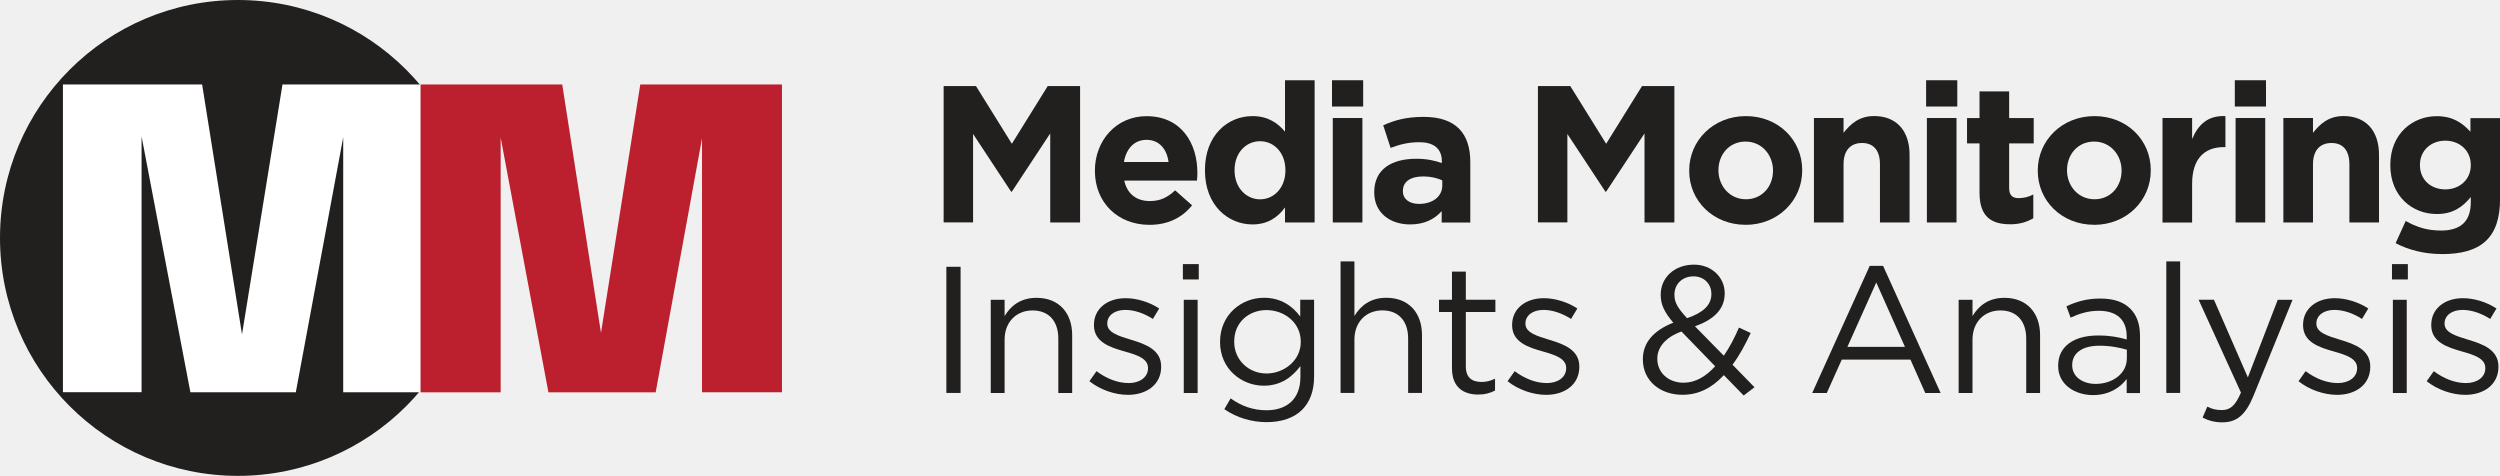
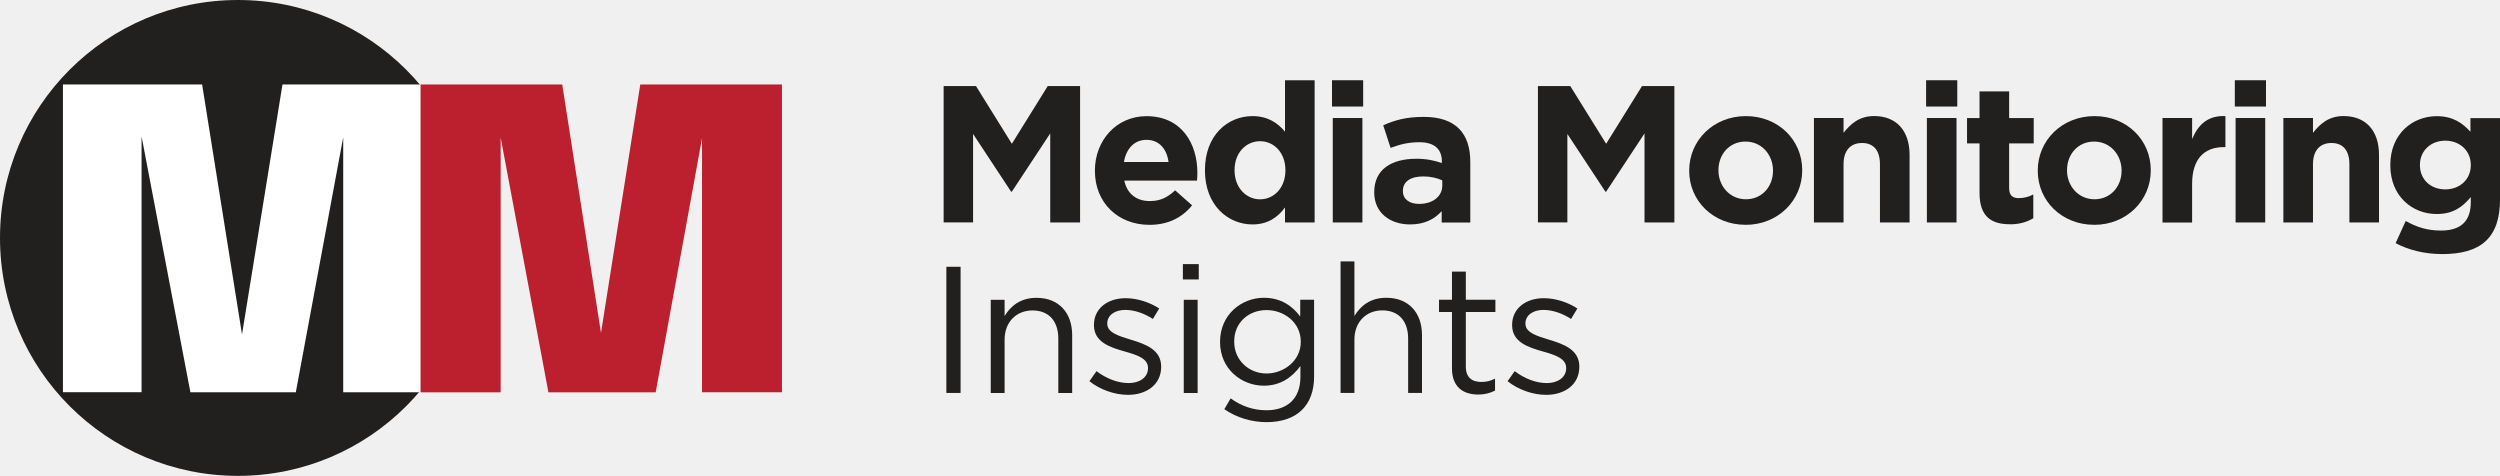
- <svg xmlns="http://www.w3.org/2000/svg" id="Layer_2" data-name="Layer 2" viewBox="0 0 420.29 80">
+ <svg xmlns="http://www.w3.org/2000/svg" viewBox="0 0 420.29 80" data-name="Layer 2">
  <defs>
-     <style>
-       .cls-1 {
+     <style>.cls-1 {
        fill: #fff;
      }

      .cls-2 {
        fill: #bc202e;
      }

      .cls-3 {
        fill: #221f1f;
-       }
-     </style>
+       }</style>
  </defs>
-   <g id="Layer_1-2" data-name="Layer 1-2">
-     <g>
-       <g>
-         <circle class="cls-3" cx="40" cy="40" r="40" />
-         <g>
-           <path class="cls-1" d="m47.49,14.2h23.4v51.75h-13.19V21.64l.24.14-8.21,44.17h-17.72l-8.45-44.28.24-.11v44.38h-13.22V14.2h23.4l7.4,46.38h-1.4l7.51-46.38Z" />
-           <path class="cls-2" d="m107.64,14.2h23.82v51.75h-13.44V21.75l.25.14-8.04,44.07h-18.03l-8.28-44.17.25-.14v44.31h-13.47V14.2h23.82l7.23,46.35h-1.44s7.33-46.35,7.33-46.35Z" />
+   <g class="layer">
+     <g id="svg_41">
+       <g id="svg_2">
+         <circle class="cls-3" cx="40" cy="40" id="svg_3" r="40" />
+         <g id="svg_4">
+           <path class="cls-1" d="m47.49,14.2l23.4,0l0,51.75l-13.19,0l0,-44.31l0.24,0.14l-8.21,44.17l-17.72,0l-8.45,-44.28l0.24,-0.11l0,44.38l-13.22,0l0,-51.74l23.4,0l7.4,46.38l-1.4,0l7.51,-46.38z" id="svg_5" />
+           <path class="cls-2" d="m107.64,14.2l23.82,0l0,51.75l-13.44,0l0,-44.2l0.25,0.14l-8.04,44.07l-18.03,0l-8.28,-44.17l0.25,-0.14l0,44.31l-13.47,0l0,-51.76l23.82,0l7.23,46.35l-1.44,0s7.33,-46.35 7.33,-46.35z" id="svg_6" />
        </g>
      </g>
-       <g>
-         <path class="cls-3" d="m176.56,37.4v-14.97l-6.45,9.79h-.13l-6.39-9.7v14.87h-4.95V14.47h5.44l6.03,9.7,6.03-9.7h5.44v22.93h-5.02Z" />
-         <path class="cls-3" d="m201.23,30.36h-12.22c.49,2.26,2.06,3.44,4.29,3.44,1.67,0,2.88-.52,4.26-1.8l2.85,2.52c-1.64,2.03-4,3.28-7.17,3.28-5.27,0-9.17-3.7-9.17-9.07v-.06c0-5.01,3.57-9.14,8.68-9.14,5.86,0,8.55,4.55,8.55,9.53v.07c0,.49-.03.79-.07,1.24h0Zm-8.48-6.85c-2.06,0-3.41,1.47-3.8,3.73h7.5c-.29-2.23-1.6-3.73-3.7-3.73Z" />
-         <path class="cls-3" d="m216.03,37.4v-2.52c-1.21,1.64-2.88,2.85-5.47,2.85-4.1,0-7.99-3.21-7.99-9.07v-.07c0-5.86,3.83-9.07,7.99-9.07,2.65,0,4.29,1.21,5.47,2.62v-8.65h4.98v23.91h-4.98Zm.07-8.81c0-2.92-1.93-4.85-4.26-4.85s-4.29,1.9-4.29,4.85v.07c0,2.91,1.97,4.85,4.29,4.85s4.26-1.93,4.26-4.85v-.07Z" />
-         <path class="cls-3" d="m223.93,17.91v-4.42h5.24v4.42h-5.24Zm.13,19.49v-17.56h4.98v17.56h-4.98Z" />
-         <path class="cls-3" d="m242.37,37.4v-1.9c-1.21,1.34-2.88,2.23-5.31,2.23-3.31,0-6.03-1.9-6.03-5.37v-.07c0-3.83,2.92-5.6,7.08-5.6,1.77,0,3.05.3,4.29.72v-.29c0-2.06-1.28-3.21-3.77-3.21-1.9,0-3.24.36-4.85.95l-1.24-3.8c1.93-.85,3.83-1.41,6.81-1.41,5.44,0,7.83,2.82,7.83,7.57v10.19h-4.81,0Zm.1-7.08c-.85-.39-1.97-.66-3.18-.66-2.13,0-3.44.85-3.44,2.42v.07c0,1.34,1.11,2.13,2.72,2.13,2.33,0,3.9-1.28,3.9-3.08v-.88Z" />
-         <path class="cls-3" d="m276.47,37.4v-14.97l-6.45,9.79h-.13l-6.39-9.7v14.87h-4.95V14.47h5.44l6.03,9.7,6.03-9.7h5.44v22.93h-5.02Z" />
-         <path class="cls-3" d="m293.45,37.79c-5.44,0-9.47-4.03-9.47-9.07v-.06c0-5.04,4.06-9.14,9.53-9.14s9.47,4.03,9.47,9.07v.07c0,5.04-4.06,9.14-9.53,9.14h0Zm4.62-9.14c0-2.59-1.87-4.85-4.62-4.85s-4.55,2.19-4.55,4.78v.07c0,2.59,1.87,4.85,4.62,4.85s4.55-2.19,4.55-4.78v-.06h0Z" />
-         <path class="cls-3" d="m316.05,37.4v-9.79c0-2.36-1.11-3.57-3.01-3.57s-3.11,1.21-3.11,3.57v9.79h-4.98v-17.56h4.98v2.49c1.15-1.47,2.62-2.82,5.14-2.82,3.77,0,5.96,2.49,5.96,6.52v11.37h-4.98Z" />
-         <path class="cls-3" d="m323.81,17.91v-4.42h5.24v4.42h-5.24Zm.13,19.49v-17.56h4.98v17.56h-4.98Z" />
-         <path class="cls-3" d="m337.9,37.7c-3.05,0-5.11-1.21-5.11-5.27v-8.32h-2.1v-4.26h2.1v-4.49h4.98v4.49h4.13v4.26h-4.13v7.5c0,1.15.49,1.7,1.6,1.7.92,0,1.74-.23,2.46-.62v4c-1.05.62-2.26,1.02-3.93,1.02h0Z" />
-         <path class="cls-3" d="m352.05,37.79c-5.44,0-9.47-4.03-9.47-9.07v-.06c0-5.04,4.06-9.14,9.53-9.14s9.47,4.03,9.47,9.07v.07c0,5.04-4.06,9.14-9.53,9.14h0Zm4.62-9.14c0-2.59-1.87-4.85-4.62-4.85s-4.55,2.19-4.55,4.78v.07c0,2.59,1.87,4.85,4.62,4.85s4.55-2.19,4.55-4.78v-.06h0Z" />
-         <path class="cls-3" d="m373.87,24.73c-3.31,0-5.34,2-5.34,6.19v6.49h-4.98v-17.57h4.98v3.54c1.01-2.42,2.65-4,5.6-3.86v5.21h-.26Z" />
-         <path class="cls-3" d="m375.71,17.91v-4.42h5.24v4.42h-5.24Zm.13,19.49v-17.56h4.98v17.56h-4.98Z" />
-         <path class="cls-3" d="m394.97,37.4v-9.79c0-2.36-1.11-3.57-3.01-3.57s-3.11,1.21-3.11,3.57v9.79h-4.98v-17.56h4.98v2.49c1.15-1.47,2.62-2.82,5.14-2.82,3.77,0,5.96,2.49,5.96,6.52v11.37h-4.98Z" />
-         <path class="cls-3" d="m410.5,42.71c-2.85,0-5.54-.66-7.76-1.83l1.7-3.73c1.8,1.02,3.6,1.61,5.93,1.61,3.41,0,5.01-1.64,5.01-4.78v-.85c-1.47,1.77-3.08,2.85-5.73,2.85-4.09,0-7.8-2.98-7.8-8.19v-.07c0-5.24,3.77-8.19,7.8-8.19,2.72,0,4.32,1.15,5.67,2.62v-2.29h4.98v13.59c0,6.62-3.28,9.27-9.79,9.27h-.01Zm4.88-15c0-2.39-1.87-4.06-4.29-4.06s-4.26,1.67-4.26,4.06v.07c0,2.42,1.83,4.06,4.26,4.06s4.29-1.67,4.29-4.06v-.07Z" />
-         <path class="cls-3" d="m159.1,44.85h2.39v21.21h-2.39v-21.21Z" />
-         <path class="cls-3" d="m166.56,50.4h2.33v2.73c1.03-1.7,2.67-3.06,5.36-3.06,3.79,0,6,2.55,6,6.27v9.73h-2.33v-9.15c0-2.91-1.58-4.73-4.33-4.73s-4.7,1.97-4.7,4.91v8.97h-2.33v-15.67Z" />
-         <path class="cls-3" d="m183.16,64.07l1.18-1.67c1.7,1.27,3.58,2,5.42,2s3.24-.97,3.24-2.49v-.06c0-1.58-1.85-2.18-3.91-2.76-2.45-.7-5.18-1.55-5.18-4.42v-.06c0-2.7,2.24-4.48,5.33-4.48,1.91,0,4.03.67,5.64,1.73l-1.06,1.76c-1.45-.94-3.12-1.52-4.64-1.52-1.85,0-3.03.97-3.03,2.27v.06c0,1.49,1.94,2.06,4.03,2.7,2.42.73,5.03,1.67,5.03,4.49v.06c0,2.97-2.45,4.7-5.58,4.7-2.24,0-4.73-.88-6.49-2.3h.02Z" />
-         <path class="cls-3" d="m198.86,44.4h2.67v2.58h-2.67v-2.58Zm.15,6h2.33v15.67h-2.33v-15.67Z" />
-         <path class="cls-3" d="m205.83,68.79l1.06-1.82c1.79,1.3,3.79,2,6.03,2,3.45,0,5.7-1.91,5.7-5.58v-1.85c-1.36,1.82-3.27,3.3-6.15,3.3-3.76,0-7.36-2.82-7.36-7.33v-.06c0-4.58,3.64-7.39,7.36-7.39,2.94,0,4.85,1.45,6.12,3.15v-2.82h2.33v12.94c0,2.42-.73,4.27-2,5.55-1.39,1.39-3.48,2.09-5.97,2.09s-5.03-.73-7.12-2.18Zm12.85-11.3v-.06c0-3.21-2.79-5.3-5.76-5.3s-5.43,2.06-5.43,5.27v.06c0,3.15,2.52,5.33,5.43,5.33s5.76-2.15,5.76-5.3Z" />
-         <path class="cls-3" d="m225.37,43.94h2.33v9.18c1.03-1.7,2.67-3.06,5.36-3.06,3.79,0,6,2.55,6,6.27v9.73h-2.33v-9.15c0-2.91-1.58-4.73-4.33-4.73s-4.7,1.97-4.7,4.91v8.97h-2.33s0-22.12,0-22.12Z" />
-         <path class="cls-3" d="m244.1,61.91v-9.46h-2.18v-2.06h2.18v-4.73h2.33v4.73h4.97v2.06h-4.97v9.15c0,1.91,1.06,2.61,2.64,2.61.79,0,1.45-.15,2.27-.55v2c-.82.42-1.7.67-2.82.67-2.52,0-4.42-1.24-4.42-4.42Z" />
-         <path class="cls-3" d="m253.46,64.07l1.18-1.67c1.7,1.27,3.58,2,5.42,2s3.24-.97,3.24-2.49v-.06c0-1.58-1.85-2.18-3.91-2.76-2.45-.7-5.18-1.55-5.18-4.42v-.06c0-2.7,2.24-4.48,5.33-4.48,1.91,0,4.03.67,5.64,1.73l-1.06,1.76c-1.45-.94-3.12-1.52-4.64-1.52-1.85,0-3.03.97-3.03,2.27v.06c0,1.49,1.94,2.06,4.03,2.7,2.42.73,5.03,1.67,5.03,4.49v.06c0,2.97-2.45,4.7-5.58,4.7-2.24,0-4.73-.88-6.49-2.3h.02Z" />
-         <path class="cls-3" d="m289.8,63.07c-1.94,2.09-4.18,3.3-6.94,3.3-3.82,0-6.67-2.39-6.67-5.94v-.06c0-2.82,1.88-4.85,5.12-6.12-1.45-1.7-2.12-3-2.12-4.67v-.06c0-2.79,2.24-5.03,5.61-5.03,2.97,0,5.15,2.15,5.15,4.79v.06c0,2.7-1.91,4.42-5,5.52l4.85,4.94c.94-1.36,1.79-2.97,2.55-4.73l1.97.91c-.94,2-1.91,3.82-3.06,5.33l3.7,3.79-1.82,1.39-3.33-3.42h0Zm-1.45-1.49l-5.67-5.85c-2.82,1.03-4.06,2.76-4.06,4.55v.06c0,2.27,1.82,4,4.42,4,2,0,3.76-1.06,5.3-2.76h.01Zm-.64-12.12v-.06c0-1.7-1.27-2.94-3-2.94-1.91,0-3.21,1.33-3.21,3.06v.06c0,1.24.52,2.18,2.12,3.91,2.7-.91,4.09-2.21,4.09-4.03Z" />
-         <path class="cls-3" d="m314.34,44.7h2.24l9.67,21.37h-2.58l-2.49-5.61h-11.55l-2.52,5.61h-2.45l9.67-21.37h0Zm5.91,13.61l-4.82-10.82-4.85,10.82h9.67Z" />
-         <path class="cls-3" d="m329.28,50.4h2.33v2.73c1.03-1.7,2.67-3.06,5.36-3.06,3.79,0,6,2.55,6,6.27v9.73h-2.33v-9.15c0-2.91-1.58-4.73-4.33-4.73s-4.7,1.97-4.7,4.91v8.97h-2.33v-15.67Z" />
-         <path class="cls-3" d="m346.01,61.52v-.06c0-3.3,2.73-5.06,6.7-5.06,2,0,3.42.27,4.82.67v-.55c0-2.82-1.73-4.27-4.67-4.27-1.85,0-3.3.48-4.76,1.15l-.7-1.91c1.73-.79,3.42-1.3,5.7-1.3s3.91.58,5.06,1.73c1.06,1.06,1.61,2.58,1.61,4.58v9.58h-2.24v-2.36c-1.09,1.42-2.91,2.7-5.67,2.7-2.91,0-5.85-1.67-5.85-4.88v-.02Zm11.55-1.21v-1.52c-1.15-.33-2.7-.67-4.61-.67-2.94,0-4.58,1.27-4.58,3.24v.06c0,1.97,1.82,3.12,3.94,3.12,2.88,0,5.24-1.76,5.24-4.24h0Z" />
-         <path class="cls-3" d="m364.19,43.94h2.33v22.12h-2.33s0-22.12,0-22.12Z" />
-         <path class="cls-3" d="m382.92,50.4h2.49l-6.58,16.18c-1.33,3.24-2.85,4.42-5.21,4.42-1.3,0-2.27-.27-3.33-.79l.79-1.85c.76.39,1.45.58,2.45.58,1.39,0,2.27-.73,3.21-2.94l-7.12-15.61h2.58l5.7,13.06,5.03-13.06h-.01Z" />
-         <path class="cls-3" d="m386.43,64.07l1.18-1.67c1.7,1.27,3.58,2,5.42,2s3.24-.97,3.24-2.49v-.06c0-1.58-1.85-2.18-3.91-2.76-2.45-.7-5.18-1.55-5.18-4.42v-.06c0-2.7,2.24-4.48,5.33-4.48,1.91,0,4.03.67,5.64,1.73l-1.06,1.76c-1.45-.94-3.12-1.52-4.64-1.52-1.85,0-3.03.97-3.03,2.27v.06c0,1.49,1.94,2.06,4.03,2.7,2.42.73,5.03,1.67,5.03,4.49v.06c0,2.97-2.45,4.7-5.58,4.7-2.24,0-4.73-.88-6.49-2.3h.02Z" />
-         <path class="cls-3" d="m402.13,44.4h2.67v2.58h-2.67v-2.58Zm.15,6h2.33v15.67h-2.33v-15.67Z" />
-         <path class="cls-3" d="m407.98,64.07l1.18-1.67c1.7,1.27,3.58,2,5.42,2s3.24-.97,3.24-2.49v-.06c0-1.58-1.85-2.18-3.91-2.76-2.45-.7-5.18-1.55-5.18-4.42v-.06c0-2.7,2.24-4.48,5.33-4.48,1.91,0,4.03.67,5.64,1.73l-1.06,1.76c-1.45-.94-3.12-1.52-4.64-1.52-1.85,0-3.03.97-3.03,2.27v.06c0,1.49,1.94,2.06,4.03,2.7,2.42.73,5.03,1.67,5.03,4.49v.06c0,2.97-2.45,4.7-5.58,4.7-2.24,0-4.73-.88-6.49-2.3h.02Z" />
+       <g id="svg_40">
+         <path class="cls-3" d="m176.56,37.4l0,-14.97l-6.45,9.79l-0.13,0l-6.39,-9.7l0,14.87l-4.95,0l0,-22.92l5.44,0l6.03,9.7l6.03,-9.7l5.44,0l0,22.93l-5.02,0z" id="svg_8" />
+         <path class="cls-3" d="m201.23,30.36l-12.22,0c0.49,2.26 2.06,3.44 4.29,3.44c1.67,0 2.88,-0.52 4.26,-1.8l2.85,2.52c-1.64,2.03 -4,3.28 -7.17,3.28c-5.27,0 -9.17,-3.7 -9.17,-9.07l0,-0.06c0,-5.01 3.57,-9.14 8.68,-9.14c5.86,0 8.55,4.55 8.55,9.53l0,0.07c0,0.49 -0.03,0.79 -0.07,1.24l0,0l0,-0.01zm-8.48,-6.85c-2.06,0 -3.41,1.47 -3.8,3.73l7.5,0c-0.29,-2.23 -1.6,-3.73 -3.7,-3.73z" id="svg_9" />
+         <path class="cls-3" d="m216.03,37.4l0,-2.52c-1.21,1.64 -2.88,2.85 -5.47,2.85c-4.1,0 -7.99,-3.21 -7.99,-9.07l0,-0.07c0,-5.86 3.83,-9.07 7.99,-9.07c2.65,0 4.29,1.21 5.47,2.62l0,-8.65l4.98,0l0,23.91l-4.98,0zm0.07,-8.81c0,-2.92 -1.93,-4.85 -4.26,-4.85s-4.29,1.9 -4.29,4.85l0,0.07c0,2.91 1.97,4.85 4.29,4.85s4.26,-1.93 4.26,-4.85l0,-0.07z" id="svg_10" />
+         <path class="cls-3" d="m223.93,17.91l0,-4.42l5.24,0l0,4.42l-5.24,0zm0.13,19.49l0,-17.56l4.98,0l0,17.56l-4.98,0z" id="svg_11" />
+         <path class="cls-3" d="m242.37,37.4l0,-1.9c-1.21,1.34 -2.88,2.23 -5.31,2.23c-3.31,0 -6.03,-1.9 -6.03,-5.37l0,-0.07c0,-3.83 2.92,-5.6 7.08,-5.6c1.77,0 3.05,0.3 4.29,0.72l0,-0.29c0,-2.06 -1.28,-3.21 -3.77,-3.21c-1.9,0 -3.24,0.36 -4.85,0.95l-1.24,-3.8c1.93,-0.85 3.83,-1.41 6.81,-1.41c5.44,0 7.83,2.82 7.83,7.57l0,10.19l-4.81,0l0,0l0,-0.01zm0.1,-7.08c-0.85,-0.39 -1.97,-0.66 -3.18,-0.66c-2.13,0 -3.44,0.85 -3.44,2.42l0,0.07c0,1.34 1.11,2.13 2.72,2.13c2.33,0 3.9,-1.28 3.9,-3.08l0,-0.88z" id="svg_12" />
+         <path class="cls-3" d="m276.47,37.4l0,-14.97l-6.45,9.79l-0.13,0l-6.39,-9.7l0,14.87l-4.95,0l0,-22.92l5.44,0l6.03,9.7l6.03,-9.7l5.44,0l0,22.93l-5.02,0z" id="svg_13" />
+         <path class="cls-3" d="m293.45,37.79c-5.44,0 -9.47,-4.03 -9.47,-9.07l0,-0.06c0,-5.04 4.06,-9.14 9.53,-9.14s9.47,4.03 9.47,9.07l0,0.07c0,5.04 -4.06,9.14 -9.53,9.14l0,0l0,-0.01zm4.62,-9.14c0,-2.59 -1.87,-4.85 -4.62,-4.85s-4.55,2.19 -4.55,4.78l0,0.07c0,2.59 1.87,4.85 4.62,4.85s4.55,-2.19 4.55,-4.78l0,-0.06l0,0l0,-0.01z" id="svg_14" />
+         <path class="cls-3" d="m316.05,37.4l0,-9.79c0,-2.36 -1.11,-3.57 -3.01,-3.57s-3.11,1.21 -3.11,3.57l0,9.79l-4.98,0l0,-17.56l4.98,0l0,2.49c1.15,-1.47 2.62,-2.82 5.14,-2.82c3.77,0 5.96,2.49 5.96,6.52l0,11.37l-4.98,0z" id="svg_15" />
+         <path class="cls-3" d="m323.81,17.91l0,-4.42l5.24,0l0,4.42l-5.24,0zm0.13,19.49l0,-17.56l4.98,0l0,17.56l-4.98,0z" id="svg_16" />
+         <path class="cls-3" d="m337.9,37.7c-3.05,0 -5.11,-1.21 -5.11,-5.27l0,-8.32l-2.1,0l0,-4.26l2.1,0l0,-4.49l4.98,0l0,4.49l4.13,0l0,4.26l-4.13,0l0,7.5c0,1.15 0.49,1.7 1.6,1.7c0.92,0 1.74,-0.23 2.46,-0.62l0,4c-1.05,0.62 -2.26,1.02 -3.93,1.02l0,0l0,-0.01z" id="svg_17" />
+         <path class="cls-3" d="m352.05,37.79c-5.44,0 -9.47,-4.03 -9.47,-9.07l0,-0.06c0,-5.04 4.06,-9.14 9.53,-9.14s9.47,4.03 9.47,9.07l0,0.07c0,5.04 -4.06,9.14 -9.53,9.14l0,0l0,-0.01zm4.62,-9.14c0,-2.59 -1.87,-4.85 -4.62,-4.85s-4.55,2.19 -4.55,4.78l0,0.07c0,2.59 1.87,4.85 4.62,4.85s4.55,-2.19 4.55,-4.78l0,-0.06l0,0l0,-0.01z" id="svg_18" />
+         <path class="cls-3" d="m373.87,24.73c-3.31,0 -5.34,2 -5.34,6.19l0,6.49l-4.98,0l0,-17.57l4.98,0l0,3.54c1.01,-2.42 2.65,-4 5.6,-3.86l0,5.21l-0.26,0z" id="svg_19" />
+         <path class="cls-3" d="m375.71,17.91l0,-4.42l5.24,0l0,4.42l-5.24,0zm0.13,19.49l0,-17.56l4.98,0l0,17.56l-4.98,0z" id="svg_20" />
+         <path class="cls-3" d="m394.97,37.4l0,-9.79c0,-2.36 -1.11,-3.57 -3.01,-3.57s-3.11,1.21 -3.11,3.57l0,9.79l-4.98,0l0,-17.56l4.98,0l0,2.49c1.15,-1.47 2.62,-2.82 5.14,-2.82c3.77,0 5.96,2.49 5.96,6.52l0,11.37l-4.98,0z" id="svg_21" />
+         <path class="cls-3" d="m410.5,42.71c-2.85,0 -5.54,-0.66 -7.76,-1.83l1.7,-3.73c1.8,1.02 3.6,1.61 5.93,1.61c3.41,0 5.01,-1.64 5.01,-4.78l0,-0.85c-1.47,1.77 -3.08,2.85 -5.73,2.85c-4.09,0 -7.8,-2.98 -7.8,-8.19l0,-0.07c0,-5.24 3.77,-8.19 7.8,-8.19c2.72,0 4.32,1.15 5.67,2.62l0,-2.29l4.98,0l0,13.59c0,6.62 -3.28,9.27 -9.79,9.27l-0.01,0l0,-0.01zm4.88,-15c0,-2.39 -1.87,-4.06 -4.29,-4.06s-4.26,1.67 -4.26,4.06l0,0.07c0,2.42 1.83,4.06 4.26,4.06s4.29,-1.67 4.29,-4.06l0,-0.07z" id="svg_22" />
+         <path class="cls-3" d="m159.1,44.85l2.39,0l0,21.21l-2.39,0l0,-21.21z" id="svg_23" />
+         <path class="cls-3" d="m166.56,50.4l2.33,0l0,2.73c1.03,-1.7 2.67,-3.06 5.36,-3.06c3.79,0 6,2.55 6,6.27l0,9.73l-2.33,0l0,-9.15c0,-2.91 -1.58,-4.73 -4.33,-4.73s-4.7,1.97 -4.7,4.91l0,8.97l-2.33,0l0,-15.67z" id="svg_24" />
+         <path class="cls-3" d="m183.16,64.07l1.18,-1.67c1.7,1.27 3.58,2 5.42,2s3.24,-0.97 3.24,-2.49l0,-0.06c0,-1.58 -1.85,-2.18 -3.91,-2.76c-2.45,-0.7 -5.18,-1.55 -5.18,-4.42l0,-0.06c0,-2.7 2.24,-4.48 5.33,-4.48c1.91,0 4.03,0.67 5.64,1.73l-1.06,1.76c-1.45,-0.94 -3.12,-1.52 -4.64,-1.52c-1.85,0 -3.03,0.97 -3.03,2.27l0,0.06c0,1.49 1.94,2.06 4.03,2.7c2.42,0.73 5.03,1.67 5.03,4.49l0,0.06c0,2.97 -2.45,4.7 -5.58,4.7c-2.24,0 -4.73,-0.88 -6.49,-2.3l0.02,0l0,-0.01z" id="svg_25" />
+         <path class="cls-3" d="m198.86,44.4l2.67,0l0,2.58l-2.67,0l0,-2.58zm0.15,6l2.33,0l0,15.67l-2.33,0l0,-15.67z" id="svg_26" />
+         <path class="cls-3" d="m205.83,68.79l1.06,-1.82c1.79,1.3 3.79,2 6.03,2c3.45,0 5.7,-1.91 5.7,-5.58l0,-1.85c-1.36,1.82 -3.27,3.3 -6.15,3.3c-3.76,0 -7.36,-2.82 -7.36,-7.33l0,-0.06c0,-4.58 3.64,-7.39 7.36,-7.39c2.94,0 4.85,1.45 6.12,3.15l0,-2.82l2.33,0l0,12.94c0,2.42 -0.73,4.27 -2,5.55c-1.39,1.39 -3.48,2.09 -5.97,2.09s-5.03,-0.73 -7.12,-2.18zm12.85,-11.3l0,-0.06c0,-3.21 -2.79,-5.3 -5.76,-5.3s-5.43,2.06 -5.43,5.27l0,0.06c0,3.15 2.52,5.33 5.43,5.33s5.76,-2.15 5.76,-5.3z" id="svg_27" />
+         <path class="cls-3" d="m225.37,43.94l2.33,0l0,9.18c1.03,-1.7 2.67,-3.06 5.36,-3.06c3.79,0 6,2.55 6,6.27l0,9.73l-2.33,0l0,-9.15c0,-2.91 -1.58,-4.73 -4.33,-4.73s-4.7,1.97 -4.7,4.91l0,8.97l-2.33,0s0,-22.12 0,-22.12z" id="svg_28" />
+         <path class="cls-3" d="m244.1,61.91l0,-9.46l-2.18,0l0,-2.06l2.18,0l0,-4.73l2.33,0l0,4.73l4.97,0l0,2.06l-4.97,0l0,9.15c0,1.91 1.06,2.61 2.64,2.61c0.79,0 1.45,-0.15 2.27,-0.55l0,2c-0.82,0.42 -1.7,0.67 -2.82,0.67c-2.52,0 -4.42,-1.24 -4.42,-4.42z" id="svg_29" />
+         <path class="cls-3" d="m253.46,64.07l1.18,-1.67c1.7,1.27 3.58,2 5.42,2s3.24,-0.97 3.24,-2.49l0,-0.06c0,-1.58 -1.85,-2.18 -3.91,-2.76c-2.45,-0.7 -5.18,-1.55 -5.18,-4.42l0,-0.06c0,-2.7 2.24,-4.48 5.33,-4.48c1.91,0 4.03,0.67 5.64,1.73l-1.06,1.76c-1.45,-0.94 -3.12,-1.52 -4.64,-1.52c-1.85,0 -3.03,0.97 -3.03,2.27l0,0.06c0,1.49 1.94,2.06 4.03,2.7c2.42,0.73 5.03,1.67 5.03,4.49l0,0.06c0,2.97 -2.45,4.7 -5.58,4.7c-2.24,0 -4.73,-0.88 -6.49,-2.3l0.02,0l0,-0.01z" id="svg_30" />
      </g>
    </g>
  </g>
</svg>
